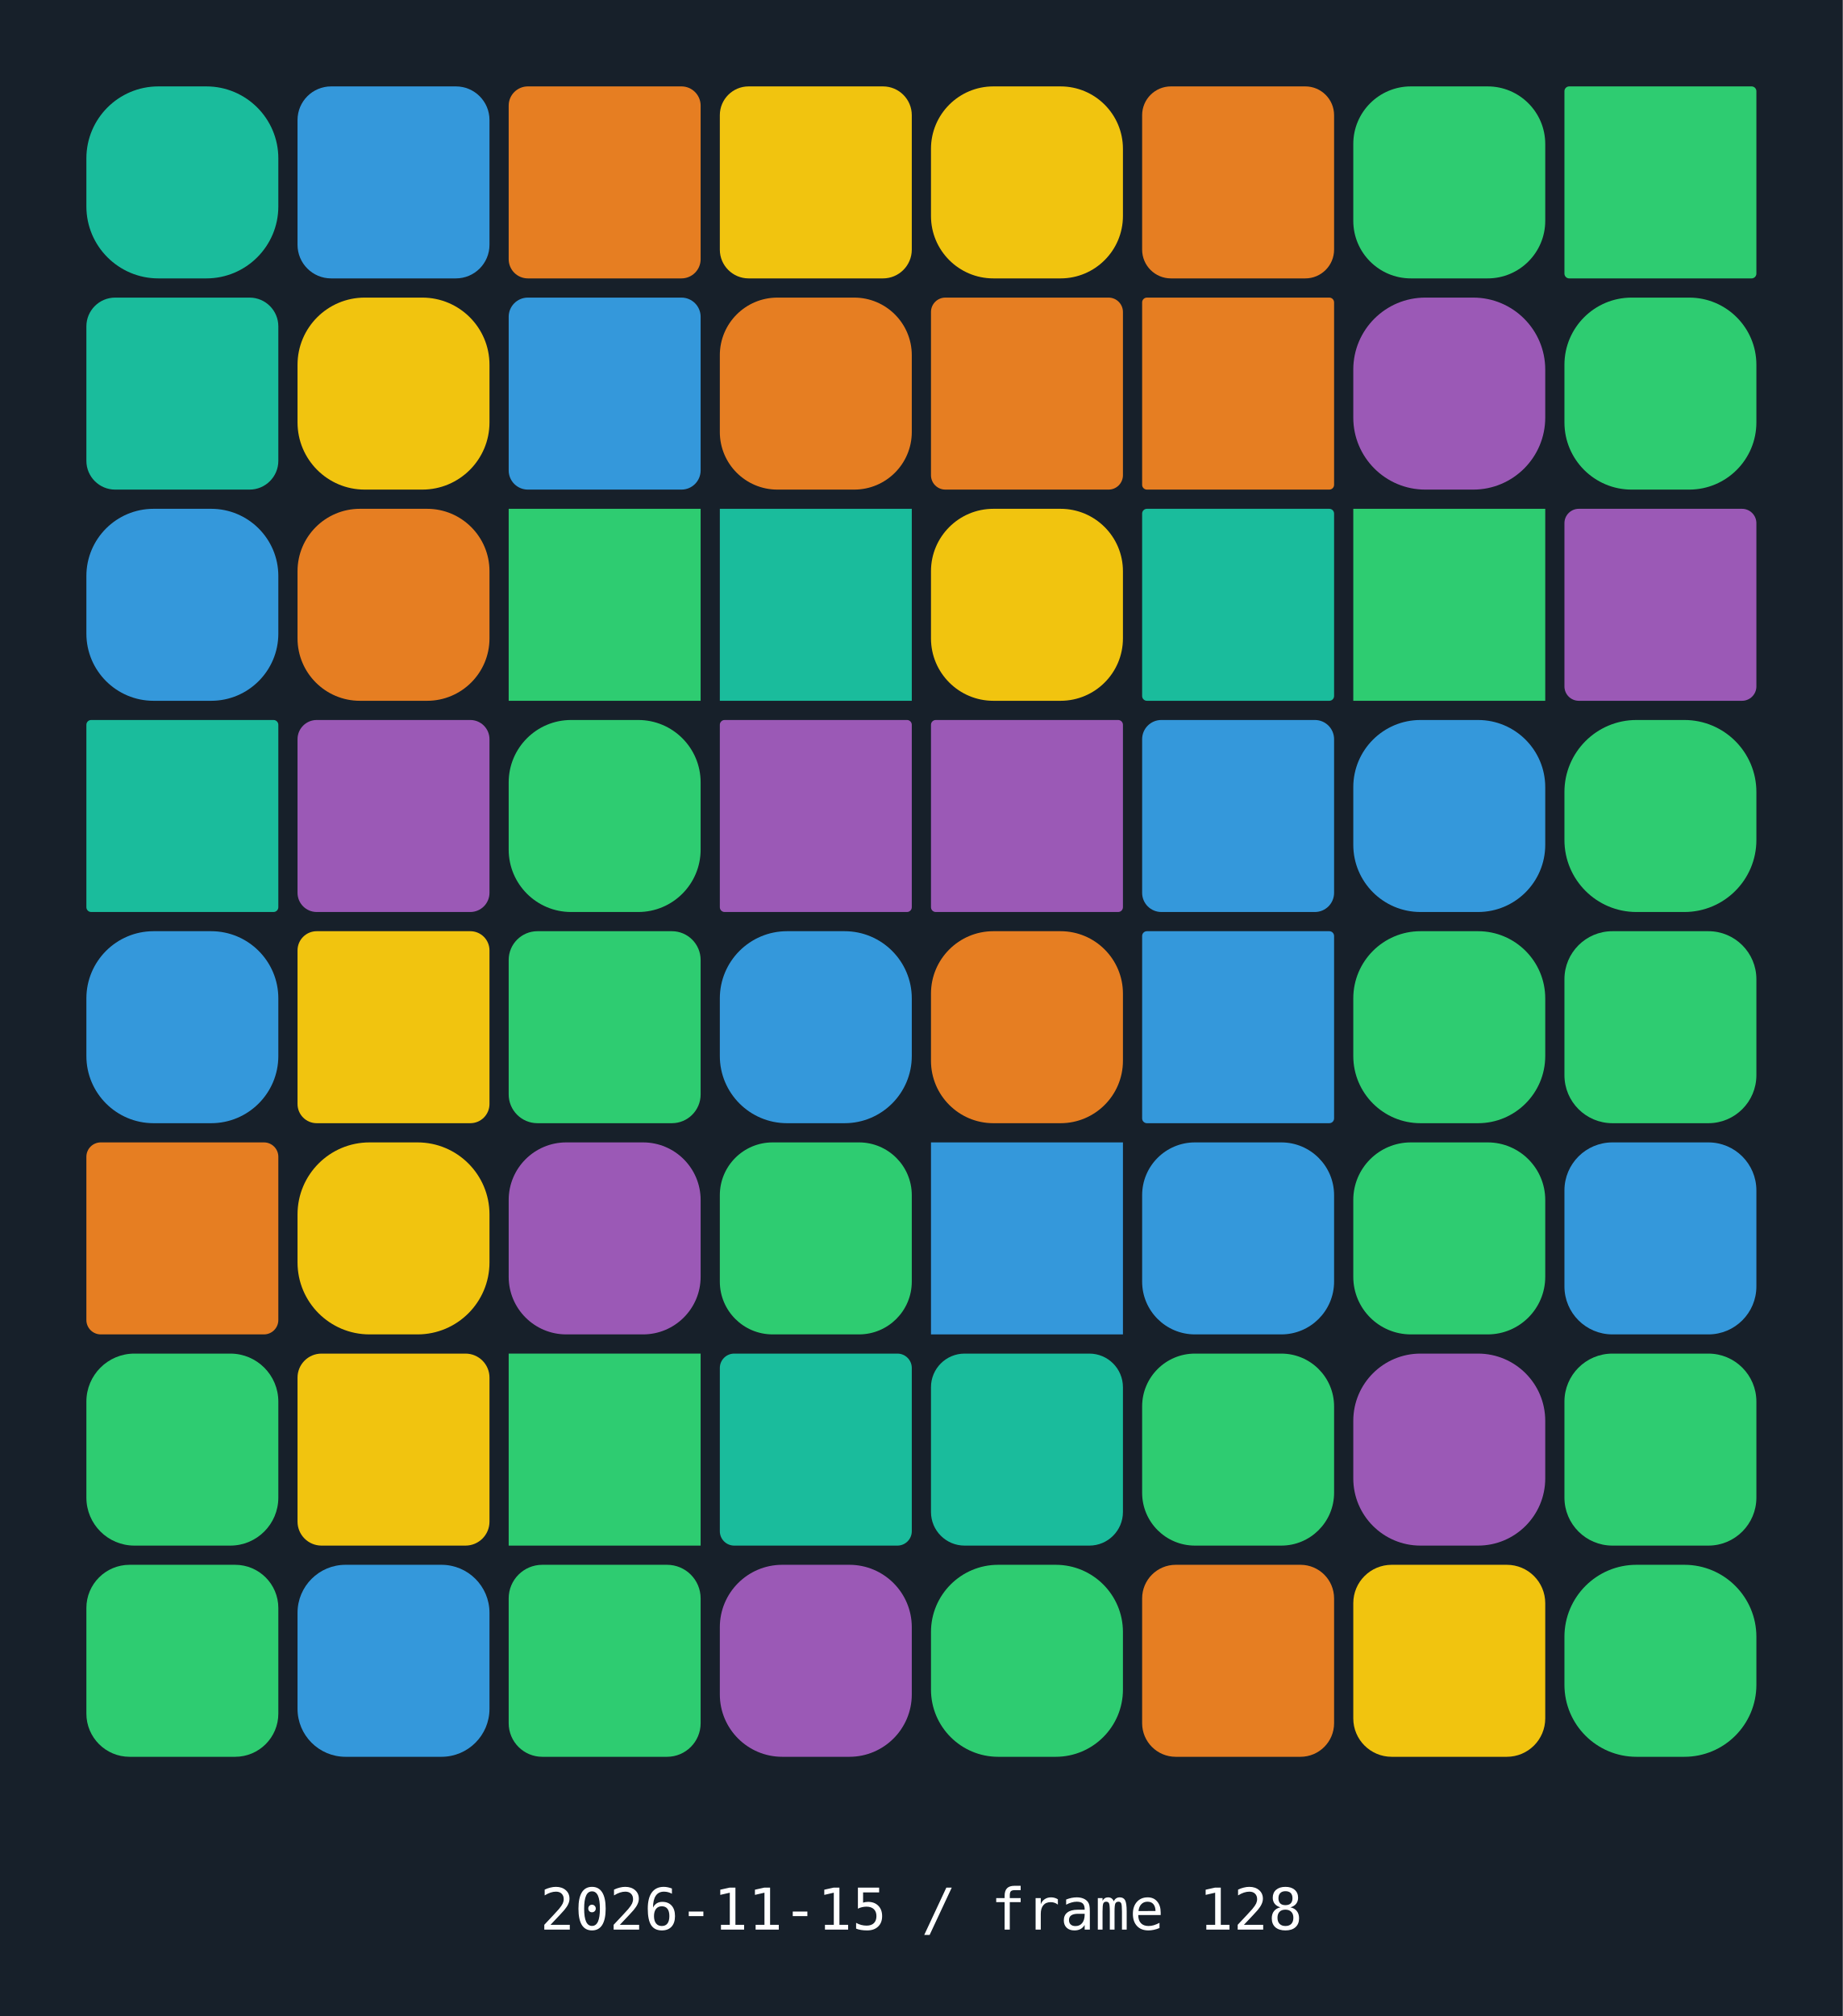
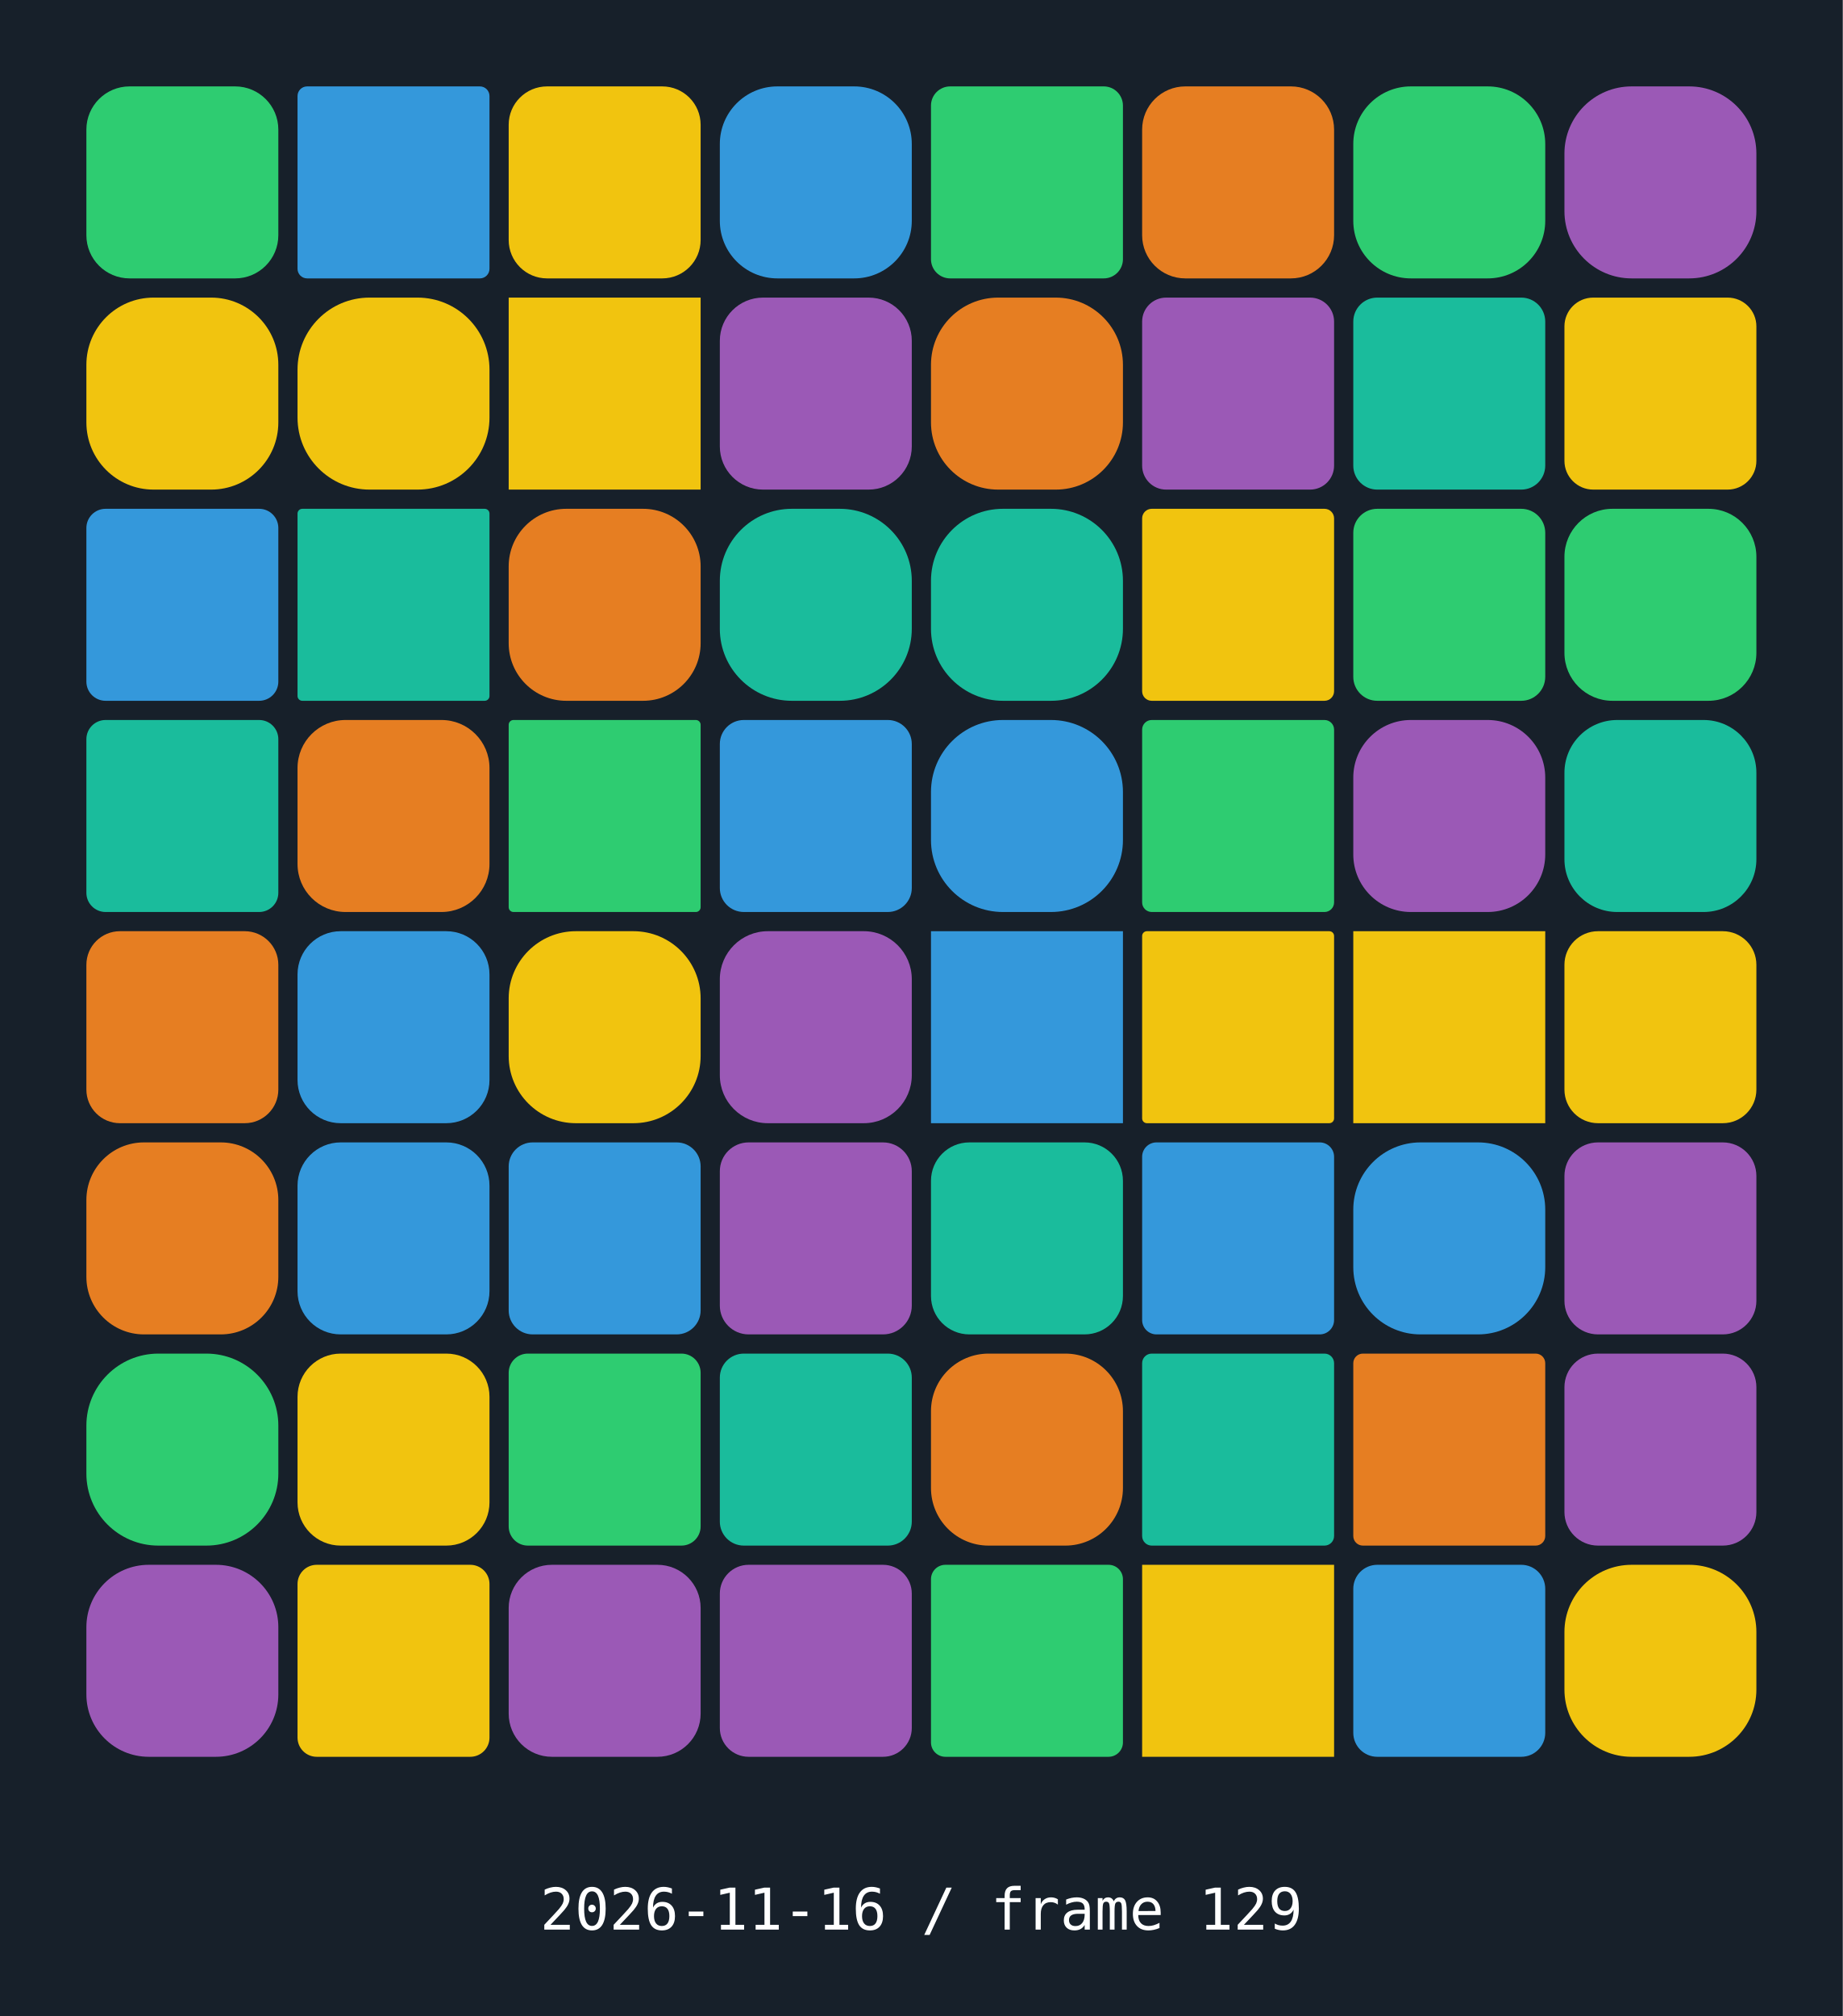
<svg xmlns="http://www.w3.org/2000/svg" width="384" height="420" viewBox="0 0 384 420">
  <rect width="384" height="420" fill="#17202a" />
-   <rect x="18" y="18" width="40" height="40" rx="15" fill="#1abc9c" />
-   <rect x="62" y="18" width="40" height="40" rx="7" fill="#3498db" />
-   <rect x="106" y="18" width="40" height="40" rx="4" fill="#e67e22" />
-   <rect x="150" y="18" width="40" height="40" rx="6" fill="#f1c40f" />
-   <rect x="194" y="18" width="40" height="40" rx="13" fill="#f1c40f" />
-   <rect x="238" y="18" width="40" height="40" rx="6" fill="#e67e22" />
+   <rect x="18" y="18" width="40" height="40" rx="9" fill="#2ecc71" />
+   <rect x="62" y="18" width="40" height="40" rx="2" fill="#3498db" />
+   <rect x="106" y="18" width="40" height="40" rx="8" fill="#f1c40f" />
+   <rect x="150" y="18" width="40" height="40" rx="12" fill="#3498db" />
+   <rect x="194" y="18" width="40" height="40" rx="4" fill="#2ecc71" />
+   <rect x="238" y="18" width="40" height="40" rx="9" fill="#e67e22" />
  <rect x="282" y="18" width="40" height="40" rx="12" fill="#2ecc71" />
-   <rect x="326" y="18" width="40" height="40" rx="1" fill="#2ecc71" />
-   <rect x="18" y="62" width="40" height="40" rx="6" fill="#1abc9c" />
-   <rect x="62" y="62" width="40" height="40" rx="14" fill="#f1c40f" />
-   <rect x="106" y="62" width="40" height="40" rx="4" fill="#3498db" />
-   <rect x="150" y="62" width="40" height="40" rx="12" fill="#e67e22" />
-   <rect x="194" y="62" width="40" height="40" rx="3" fill="#e67e22" />
-   <rect x="238" y="62" width="40" height="40" rx="1" fill="#e67e22" />
-   <rect x="282" y="62" width="40" height="40" rx="15" fill="#9b59b6" />
-   <rect x="326" y="62" width="40" height="40" rx="14" fill="#2ecc71" />
-   <rect x="18" y="106" width="40" height="40" rx="14" fill="#3498db" />
-   <rect x="62" y="106" width="40" height="40" rx="13" fill="#e67e22" />
-   <rect x="106" y="106" width="40" height="40" rx="0" fill="#2ecc71" />
-   <rect x="150" y="106" width="40" height="40" rx="0" fill="#1abc9c" />
-   <rect x="194" y="106" width="40" height="40" rx="13" fill="#f1c40f" />
-   <rect x="238" y="106" width="40" height="40" rx="1" fill="#1abc9c" />
-   <rect x="282" y="106" width="40" height="40" rx="0" fill="#2ecc71" />
-   <rect x="326" y="106" width="40" height="40" rx="3" fill="#9b59b6" />
-   <rect x="18" y="150" width="40" height="40" rx="1" fill="#1abc9c" />
-   <rect x="62" y="150" width="40" height="40" rx="4" fill="#9b59b6" />
-   <rect x="106" y="150" width="40" height="40" rx="13" fill="#2ecc71" />
-   <rect x="150" y="150" width="40" height="40" rx="1" fill="#9b59b6" />
-   <rect x="194" y="150" width="40" height="40" rx="1" fill="#9b59b6" />
-   <rect x="238" y="150" width="40" height="40" rx="4" fill="#3498db" />
-   <rect x="282" y="150" width="40" height="40" rx="14" fill="#3498db" />
-   <rect x="326" y="150" width="40" height="40" rx="15" fill="#2ecc71" />
-   <rect x="18" y="194" width="40" height="40" rx="14" fill="#3498db" />
-   <rect x="62" y="194" width="40" height="40" rx="4" fill="#f1c40f" />
-   <rect x="106" y="194" width="40" height="40" rx="6" fill="#2ecc71" />
-   <rect x="150" y="194" width="40" height="40" rx="14" fill="#3498db" />
-   <rect x="194" y="194" width="40" height="40" rx="13" fill="#e67e22" />
-   <rect x="238" y="194" width="40" height="40" rx="1" fill="#3498db" />
-   <rect x="282" y="194" width="40" height="40" rx="14" fill="#2ecc71" />
-   <rect x="326" y="194" width="40" height="40" rx="10" fill="#2ecc71" />
-   <rect x="18" y="238" width="40" height="40" rx="3" fill="#e67e22" />
-   <rect x="62" y="238" width="40" height="40" rx="15" fill="#f1c40f" />
-   <rect x="106" y="238" width="40" height="40" rx="12" fill="#9b59b6" />
-   <rect x="150" y="238" width="40" height="40" rx="11" fill="#2ecc71" />
-   <rect x="194" y="238" width="40" height="40" rx="0" fill="#3498db" />
-   <rect x="238" y="238" width="40" height="40" rx="11" fill="#3498db" />
-   <rect x="282" y="238" width="40" height="40" rx="12" fill="#2ecc71" />
-   <rect x="326" y="238" width="40" height="40" rx="10" fill="#3498db" />
-   <rect x="18" y="282" width="40" height="40" rx="10" fill="#2ecc71" />
-   <rect x="62" y="282" width="40" height="40" rx="5" fill="#f1c40f" />
-   <rect x="106" y="282" width="40" height="40" rx="0" fill="#2ecc71" />
-   <rect x="150" y="282" width="40" height="40" rx="3" fill="#1abc9c" />
-   <rect x="194" y="282" width="40" height="40" rx="7" fill="#1abc9c" />
-   <rect x="238" y="282" width="40" height="40" rx="11" fill="#2ecc71" />
-   <rect x="282" y="282" width="40" height="40" rx="14" fill="#9b59b6" />
-   <rect x="326" y="282" width="40" height="40" rx="10" fill="#2ecc71" />
-   <rect x="18" y="326" width="40" height="40" rx="9" fill="#2ecc71" />
-   <rect x="62" y="326" width="40" height="40" rx="10" fill="#3498db" />
-   <rect x="106" y="326" width="40" height="40" rx="7" fill="#2ecc71" />
-   <rect x="150" y="326" width="40" height="40" rx="13" fill="#9b59b6" />
-   <rect x="194" y="326" width="40" height="40" rx="14" fill="#2ecc71" />
-   <rect x="238" y="326" width="40" height="40" rx="7" fill="#e67e22" />
-   <rect x="282" y="326" width="40" height="40" rx="8" fill="#f1c40f" />
-   <rect x="326" y="326" width="40" height="40" rx="15" fill="#2ecc71" />
-   <text x="192" y="402" text-anchor="middle" fill="#ffffff" font-family="monospace">2026-11-15 / frame 128</text>
+   <rect x="326" y="18" width="40" height="40" rx="14" fill="#9b59b6" />
+   <rect x="18" y="62" width="40" height="40" rx="14" fill="#f1c40f" />
+   <rect x="62" y="62" width="40" height="40" rx="15" fill="#f1c40f" />
+   <rect x="106" y="62" width="40" height="40" rx="0" fill="#f1c40f" />
+   <rect x="150" y="62" width="40" height="40" rx="9" fill="#9b59b6" />
+   <rect x="194" y="62" width="40" height="40" rx="14" fill="#e67e22" />
+   <rect x="238" y="62" width="40" height="40" rx="5" fill="#9b59b6" />
+   <rect x="282" y="62" width="40" height="40" rx="5" fill="#1abc9c" />
+   <rect x="326" y="62" width="40" height="40" rx="6" fill="#f1c40f" />
+   <rect x="18" y="106" width="40" height="40" rx="4" fill="#3498db" />
+   <rect x="62" y="106" width="40" height="40" rx="1" fill="#1abc9c" />
+   <rect x="106" y="106" width="40" height="40" rx="12" fill="#e67e22" />
+   <rect x="150" y="106" width="40" height="40" rx="15" fill="#1abc9c" />
+   <rect x="194" y="106" width="40" height="40" rx="15" fill="#1abc9c" />
+   <rect x="238" y="106" width="40" height="40" rx="2" fill="#f1c40f" />
+   <rect x="282" y="106" width="40" height="40" rx="5" fill="#2ecc71" />
+   <rect x="326" y="106" width="40" height="40" rx="10" fill="#2ecc71" />
+   <rect x="18" y="150" width="40" height="40" rx="4" fill="#1abc9c" />
+   <rect x="62" y="150" width="40" height="40" rx="10" fill="#e67e22" />
+   <rect x="106" y="150" width="40" height="40" rx="1" fill="#2ecc71" />
+   <rect x="150" y="150" width="40" height="40" rx="5" fill="#3498db" />
+   <rect x="194" y="150" width="40" height="40" rx="15" fill="#3498db" />
+   <rect x="238" y="150" width="40" height="40" rx="2" fill="#2ecc71" />
+   <rect x="282" y="150" width="40" height="40" rx="12" fill="#9b59b6" />
+   <rect x="326" y="150" width="40" height="40" rx="11" fill="#1abc9c" />
+   <rect x="18" y="194" width="40" height="40" rx="7" fill="#e67e22" />
+   <rect x="62" y="194" width="40" height="40" rx="9" fill="#3498db" />
+   <rect x="106" y="194" width="40" height="40" rx="14" fill="#f1c40f" />
+   <rect x="150" y="194" width="40" height="40" rx="10" fill="#9b59b6" />
+   <rect x="194" y="194" width="40" height="40" rx="0" fill="#3498db" />
+   <rect x="238" y="194" width="40" height="40" rx="1" fill="#f1c40f" />
+   <rect x="282" y="194" width="40" height="40" rx="0" fill="#f1c40f" />
+   <rect x="326" y="194" width="40" height="40" rx="7" fill="#f1c40f" />
+   <rect x="18" y="238" width="40" height="40" rx="12" fill="#e67e22" />
+   <rect x="62" y="238" width="40" height="40" rx="9" fill="#3498db" />
+   <rect x="106" y="238" width="40" height="40" rx="5" fill="#3498db" />
+   <rect x="150" y="238" width="40" height="40" rx="6" fill="#9b59b6" />
+   <rect x="194" y="238" width="40" height="40" rx="8" fill="#1abc9c" />
+   <rect x="238" y="238" width="40" height="40" rx="3" fill="#3498db" />
+   <rect x="282" y="238" width="40" height="40" rx="14" fill="#3498db" />
+   <rect x="326" y="238" width="40" height="40" rx="7" fill="#9b59b6" />
+   <rect x="18" y="282" width="40" height="40" rx="15" fill="#2ecc71" />
+   <rect x="62" y="282" width="40" height="40" rx="9" fill="#f1c40f" />
+   <rect x="106" y="282" width="40" height="40" rx="4" fill="#2ecc71" />
+   <rect x="150" y="282" width="40" height="40" rx="5" fill="#1abc9c" />
+   <rect x="194" y="282" width="40" height="40" rx="12" fill="#e67e22" />
+   <rect x="238" y="282" width="40" height="40" rx="2" fill="#1abc9c" />
+   <rect x="282" y="282" width="40" height="40" rx="2" fill="#e67e22" />
+   <rect x="326" y="282" width="40" height="40" rx="7" fill="#9b59b6" />
+   <rect x="18" y="326" width="40" height="40" rx="13" fill="#9b59b6" />
+   <rect x="62" y="326" width="40" height="40" rx="4" fill="#f1c40f" />
+   <rect x="106" y="326" width="40" height="40" rx="9" fill="#9b59b6" />
+   <rect x="150" y="326" width="40" height="40" rx="6" fill="#9b59b6" />
+   <rect x="194" y="326" width="40" height="40" rx="3" fill="#2ecc71" />
+   <rect x="238" y="326" width="40" height="40" rx="0" fill="#f1c40f" />
+   <rect x="282" y="326" width="40" height="40" rx="5" fill="#3498db" />
+   <rect x="326" y="326" width="40" height="40" rx="14" fill="#f1c40f" />
+   <text x="192" y="402" text-anchor="middle" fill="#ffffff" font-family="monospace">2026-11-16 / frame 129</text>
</svg>
